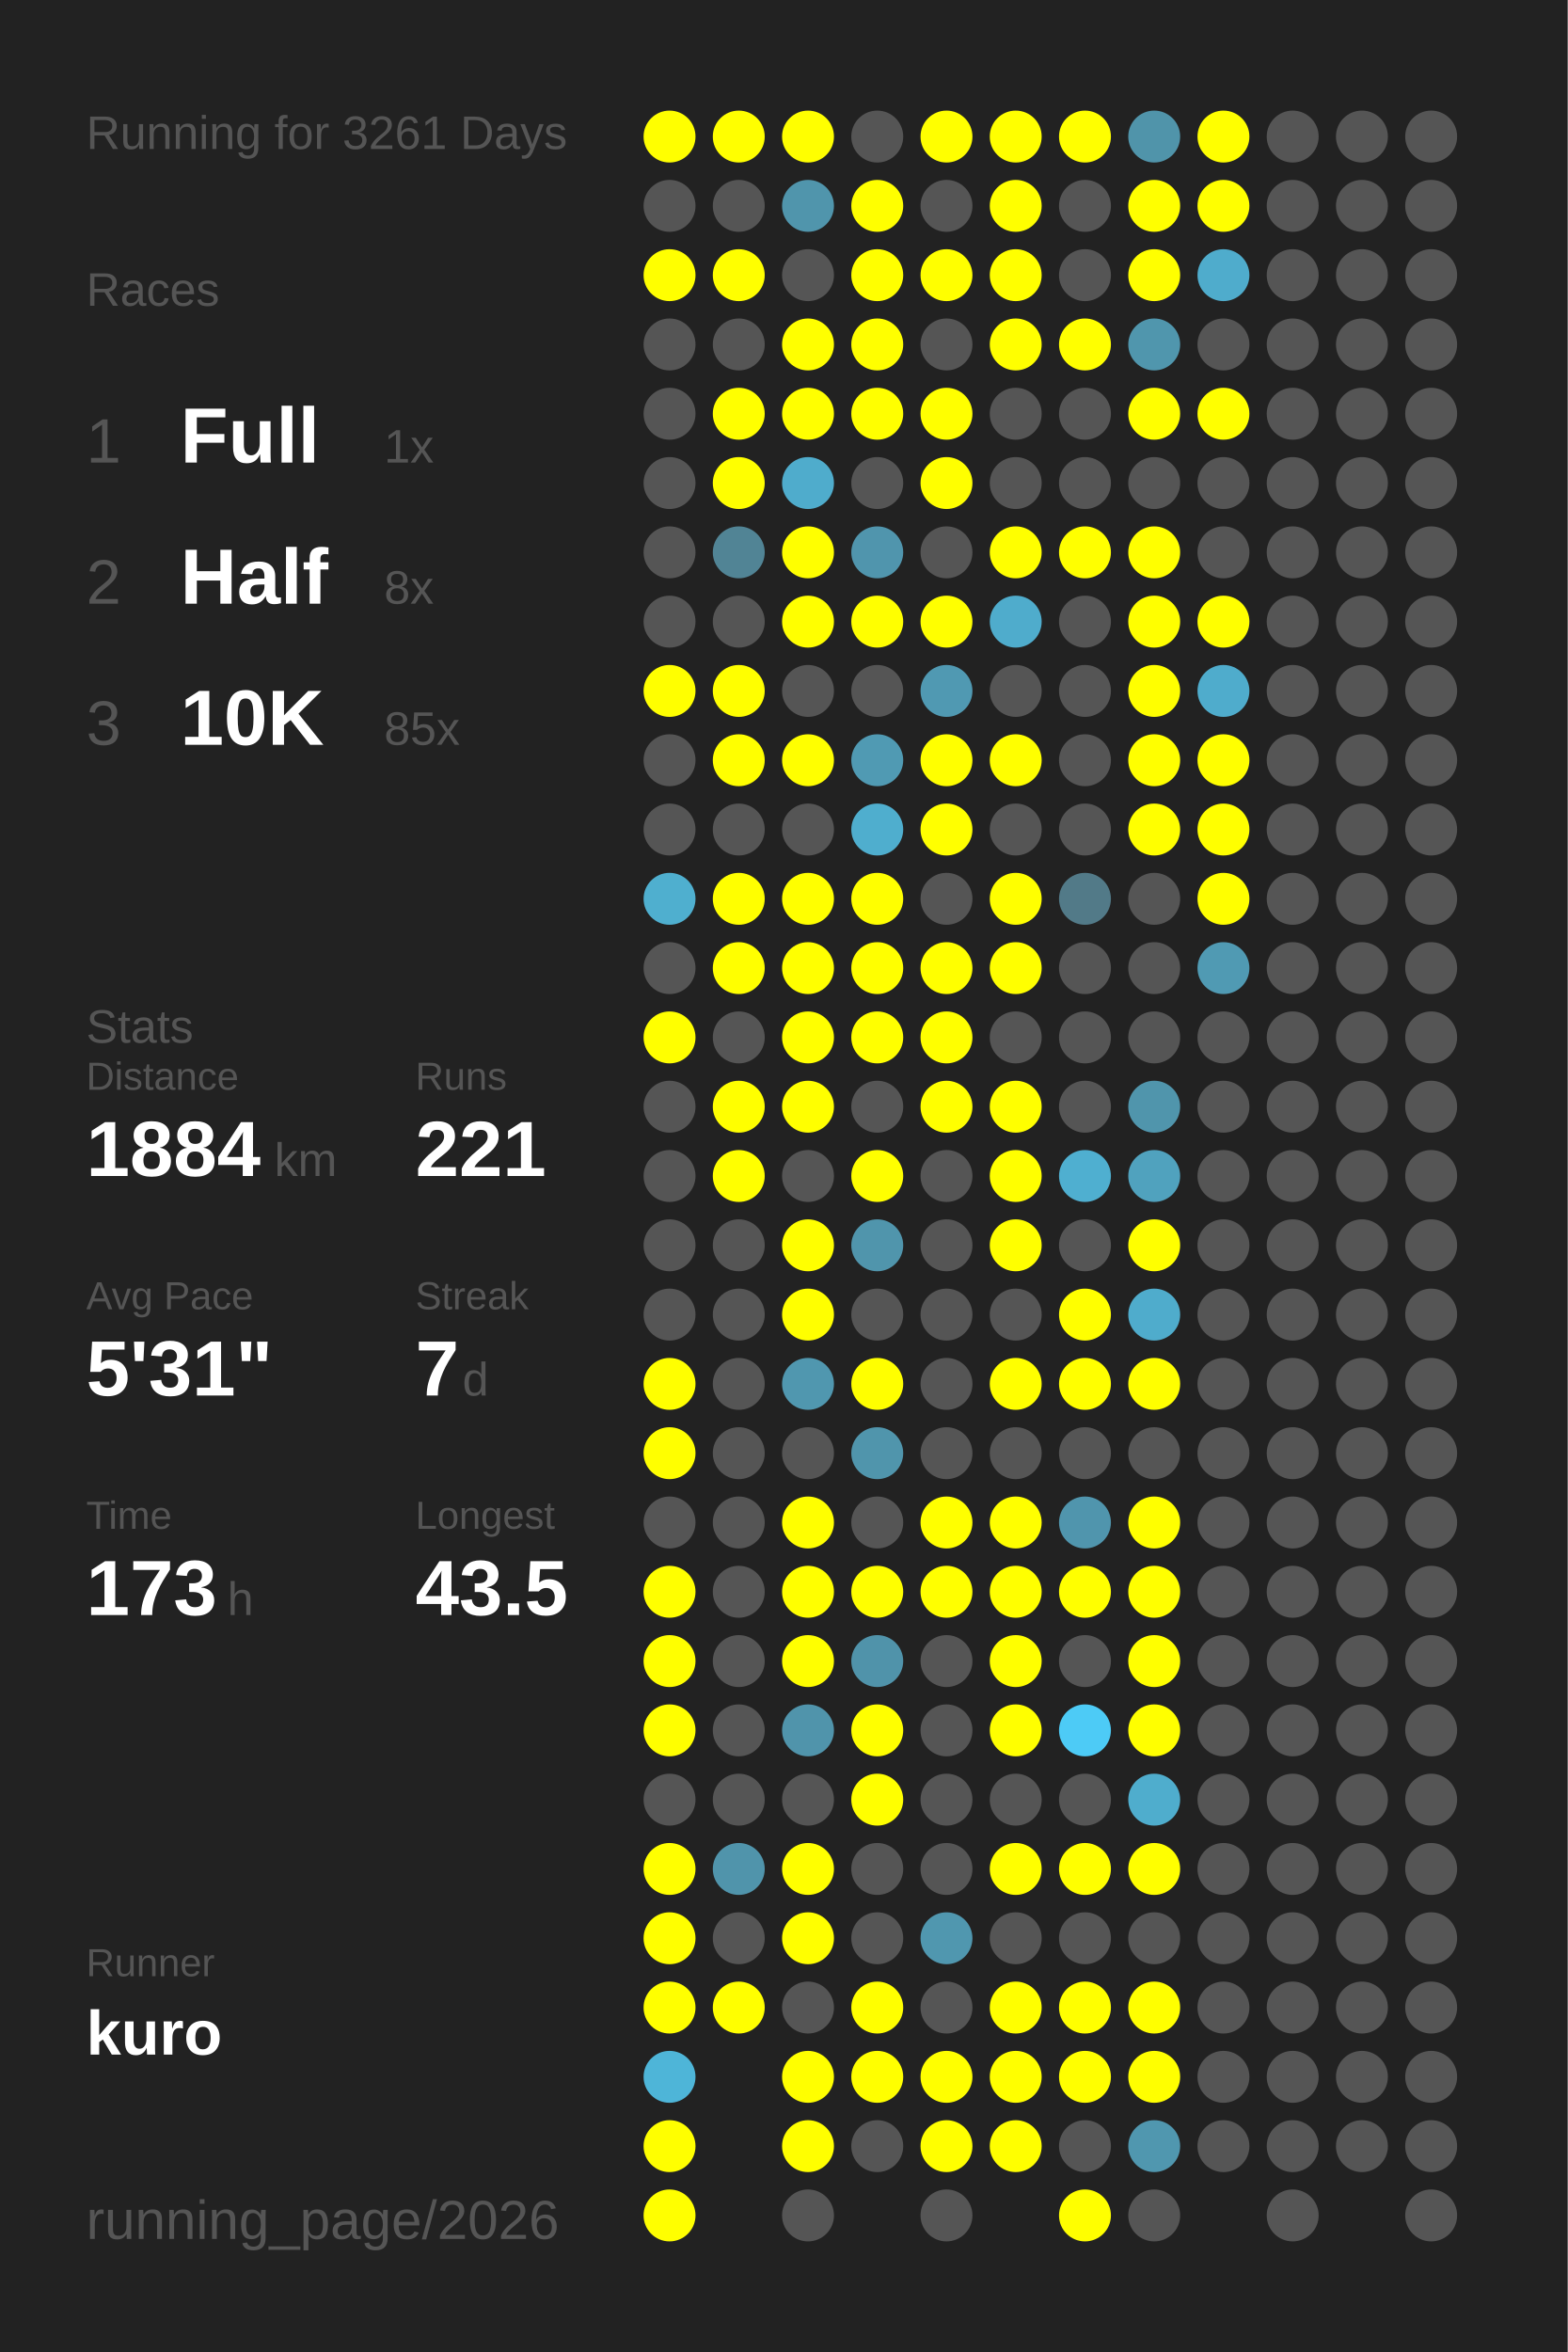
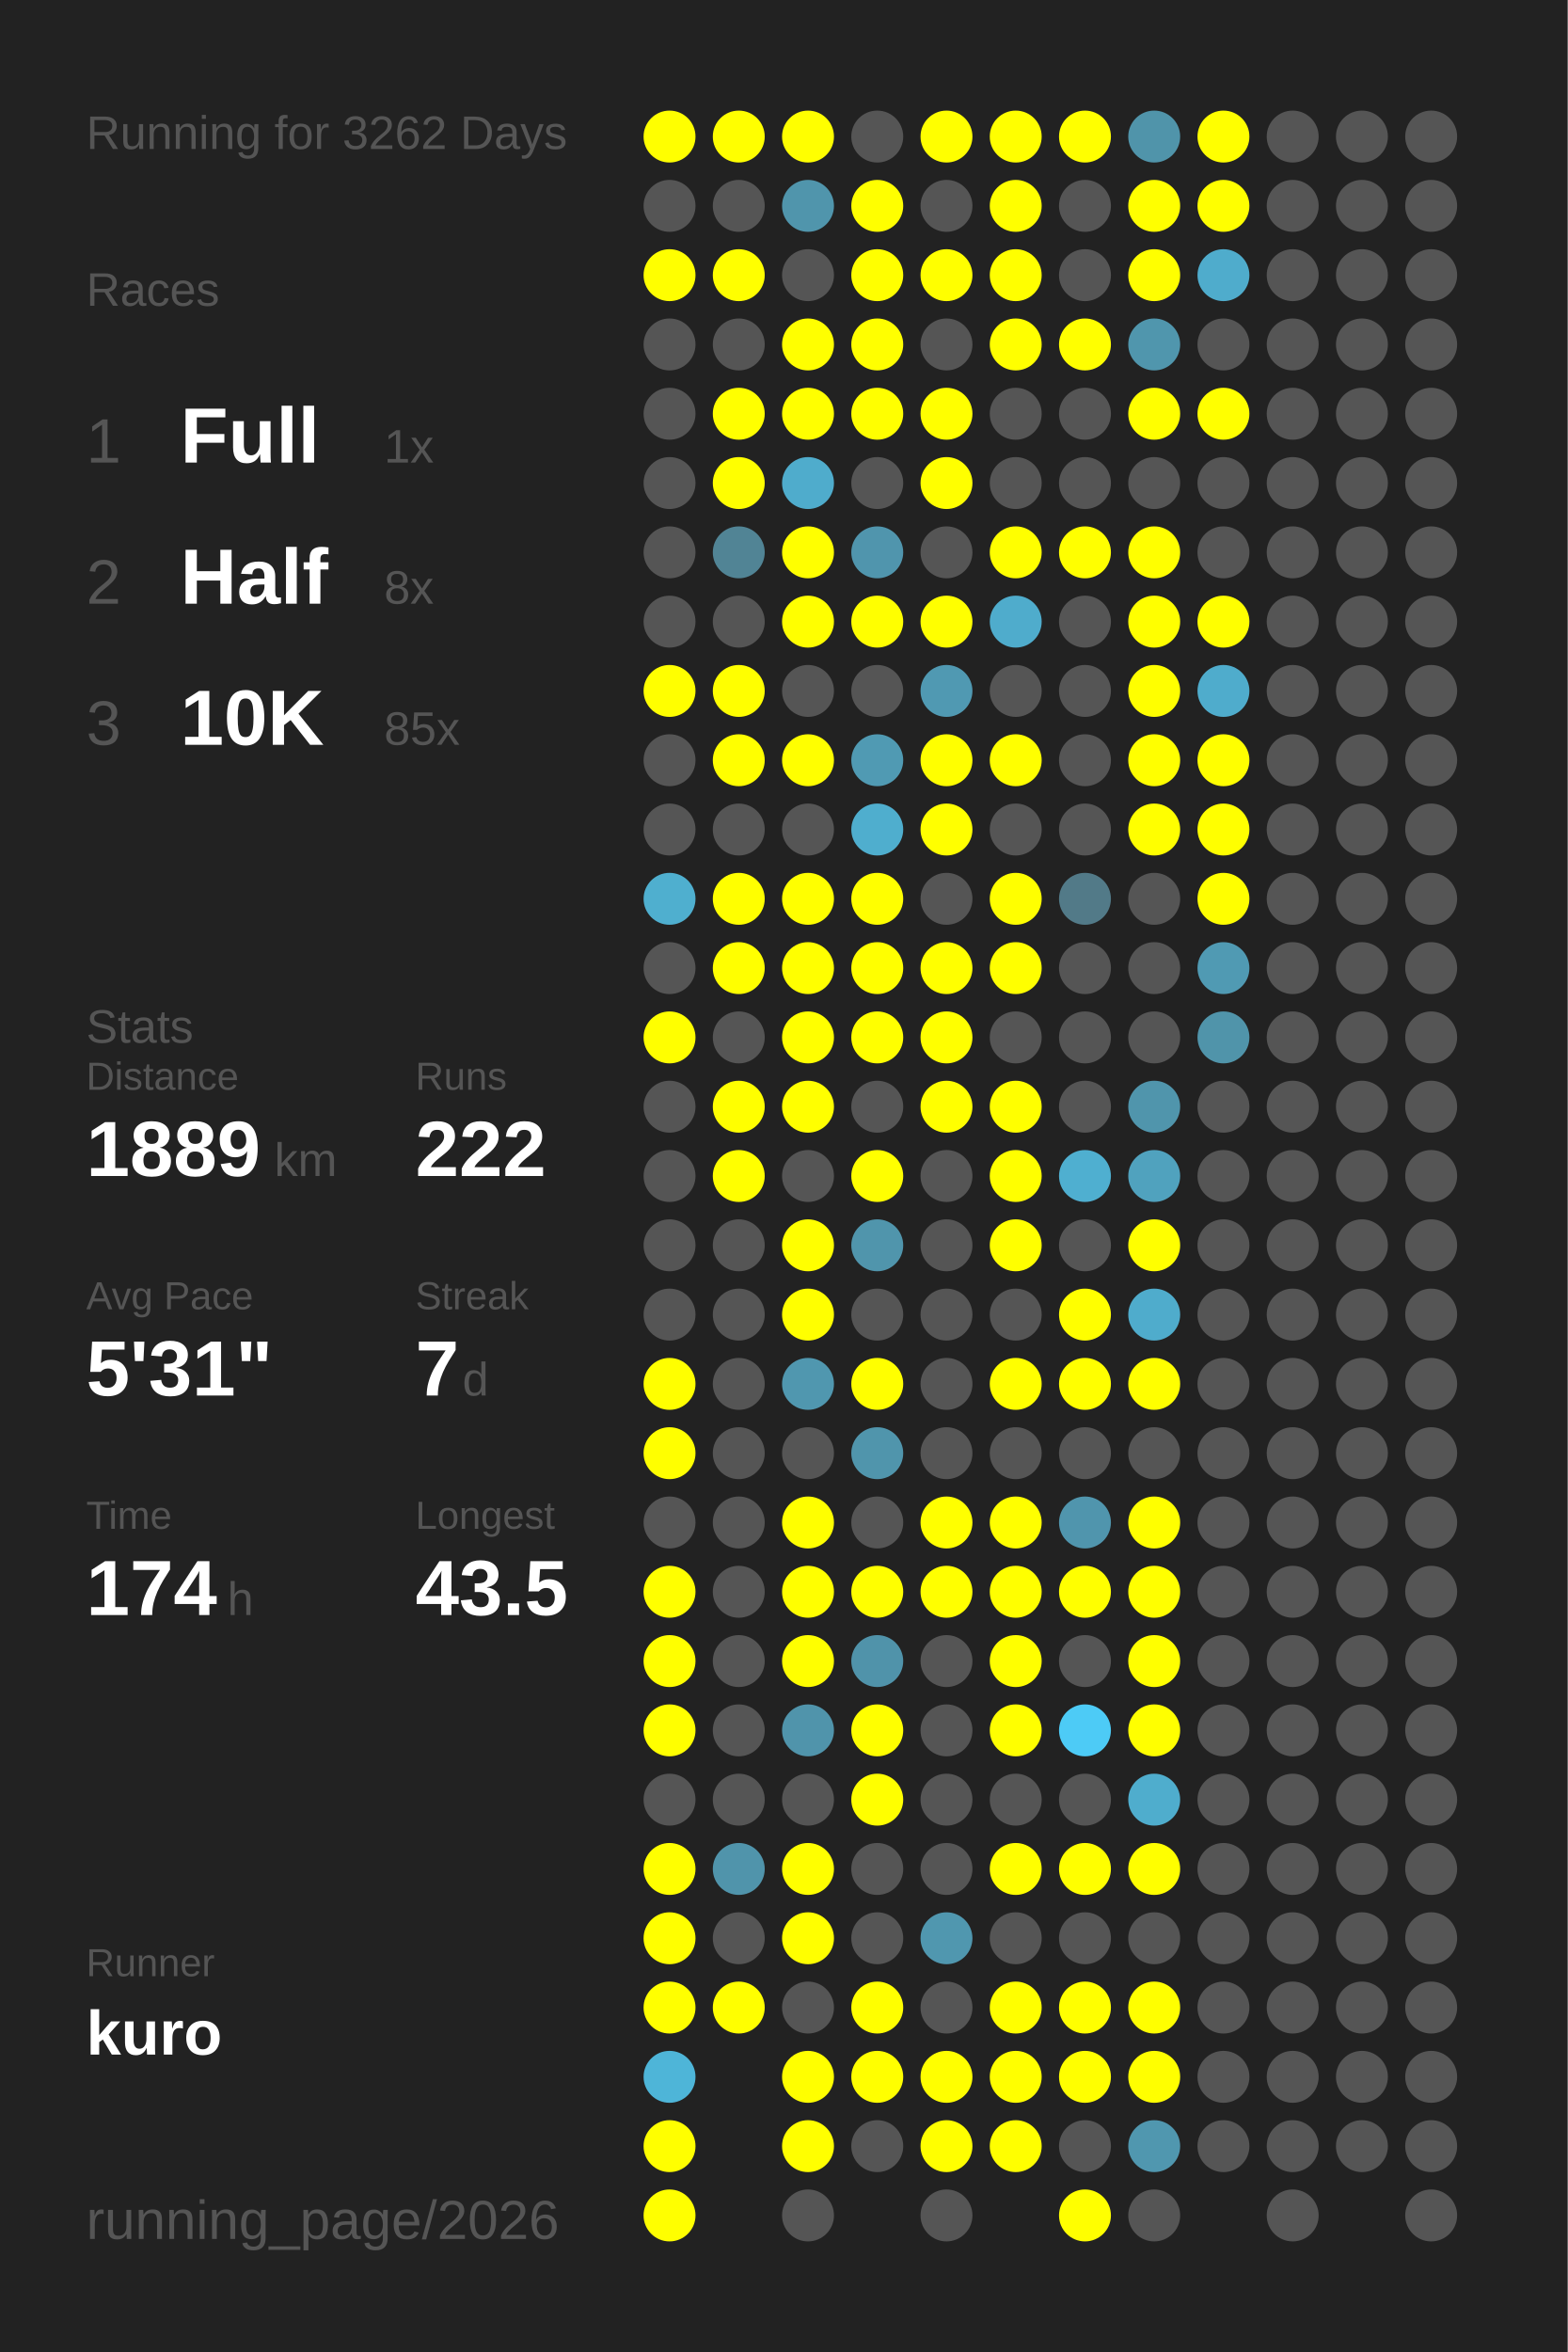
<svg xmlns="http://www.w3.org/2000/svg" baseProfile="full" height="300mm" version="1.1" viewBox="0,0,200,300" width="200mm">
  <defs />
  <rect fill="#222222" height="300" width="200" x="0" y="0" />
-   <text fill="#555555" style="font-size:6px; font-family:Arial;" x="11" y="19">Running for 3261 Days</text>
+   <text fill="#555555" style="font-size:6px; font-family:Arial;" x="11" y="19">Running for 3262 Days</text>
  <text fill="#555555" style="font-size:6px; font-family:Arial;" x="11" y="39">Races</text>
  <text fill="#555555" style="font-size:8px; font-family:Arial;" x="11" y="59">1</text>
  <text fill="#FFFFFF" style="font-size:10px; font-family:Arial; font-weight:bold;" x="23" y="59">Full</text>
  <text fill="#555555" style="font-size:6px; font-family:Arial;" x="49" y="59">1x</text>
  <text fill="#555555" style="font-size:8px; font-family:Arial;" x="11" y="77">2</text>
  <text fill="#FFFFFF" style="font-size:10px; font-family:Arial; font-weight:bold;" x="23" y="77">Half</text>
  <text fill="#555555" style="font-size:6px; font-family:Arial;" x="49" y="77">8x</text>
  <text fill="#555555" style="font-size:8px; font-family:Arial;" x="11" y="95">3</text>
  <text fill="#FFFFFF" style="font-size:10px; font-family:Arial; font-weight:bold;" x="23" y="95">10K</text>
  <text fill="#555555" style="font-size:6px; font-family:Arial;" x="49" y="95">85x</text>
  <text fill="#555555" style="font-size:6px; font-family:Arial;" x="11" y="133">Stats</text>
  <text fill="#555555" style="font-size:5px; font-family:Arial;" x="11" y="139">Distance</text>
-   <text fill="#FFFFFF" style="font-size:10px; font-family:Arial; font-weight:bold;" x="11" y="150">1884</text>
+   <text fill="#FFFFFF" style="font-size:10px; font-family:Arial; font-weight:bold;" x="11" y="150">1889</text>
  <text fill="#555555" style="font-size:6px; font-family:Arial;" x="35" y="150">km</text>
  <text fill="#555555" style="font-size:5px; font-family:Arial;" x="53" y="139">Runs</text>
-   <text fill="#FFFFFF" style="font-size:10px; font-family:Arial; font-weight:bold;" x="53" y="150">221</text>
+   <text fill="#FFFFFF" style="font-size:10px; font-family:Arial; font-weight:bold;" x="53" y="150">222</text>
  <text fill="#555555" style="font-size:5px; font-family:Arial;" x="11" y="167">Avg Pace</text>
  <text fill="#FFFFFF" style="font-size:10px; font-family:Arial; font-weight:bold;" x="11" y="178">5'31"</text>
  <text fill="#555555" style="font-size:5px; font-family:Arial;" x="53" y="167">Streak</text>
  <text fill="#FFFFFF" style="font-size:10px; font-family:Arial; font-weight:bold;" x="53" y="178">7</text>
  <text fill="#555555" style="font-size:6px; font-family:Arial;" x="59" y="178">d</text>
  <text fill="#555555" style="font-size:5px; font-family:Arial;" x="11" y="195">Time</text>
-   <text fill="#FFFFFF" style="font-size:10px; font-family:Arial; font-weight:bold;" x="11" y="206">173</text>
+   <text fill="#FFFFFF" style="font-size:10px; font-family:Arial; font-weight:bold;" x="11" y="206">174</text>
  <text fill="#555555" style="font-size:6px; font-family:Arial;" x="29" y="206">h</text>
  <text fill="#555555" style="font-size:5px; font-family:Arial;" x="53" y="195">Longest</text>
  <text fill="#FFFFFF" style="font-size:10px; font-family:Arial; font-weight:bold;" x="53" y="206">43.5</text>
  <text fill="#555555" style="font-size:5px; font-family:Arial;" x="11" y="252.065">Runner</text>
  <text fill="#FFFFFF" style="font-size:8px; font-family:Arial; font-weight:bold;" x="11" y="262.065">kuro</text>
  <text fill="#555555" style="font-size:7px; font-family:Arial;" x="11" y="285.581">running_page/2026</text>
  <circle cx="85.417" cy="17.419" fill="#FFFF00" r="3.312" />
  <circle cx="85.417" cy="26.258" fill="#555555" r="3.312" />
  <circle cx="85.417" cy="35.097" fill="#FFFF00" r="3.312" />
  <circle cx="85.417" cy="43.935" fill="#555555" r="3.312" />
  <circle cx="85.417" cy="52.774" fill="#555555" r="3.312" />
  <circle cx="85.417" cy="61.613" fill="#555555" r="3.312" />
  <circle cx="85.417" cy="70.452" fill="#555555" r="3.312" />
  <circle cx="85.417" cy="79.29" fill="#555555" r="3.312" />
  <circle cx="85.417" cy="88.129" fill="#FFFF00" r="3.312" />
  <circle cx="85.417" cy="96.968" fill="#555555" r="3.312" />
  <circle cx="85.417" cy="105.806" fill="#555555" r="3.312" />
  <circle cx="85.417" cy="114.645" fill="#4fafcf" r="3.312" />
  <circle cx="85.417" cy="123.484" fill="#555555" r="3.312" />
  <circle cx="85.417" cy="132.323" fill="#FFFF00" r="3.312" />
  <circle cx="85.417" cy="141.161" fill="#555555" r="3.312" />
  <circle cx="85.417" cy="150" fill="#555555" r="3.312" />
  <circle cx="85.417" cy="158.839" fill="#555555" r="3.312" />
  <circle cx="85.417" cy="167.677" fill="#555555" r="3.312" />
  <circle cx="85.417" cy="176.516" fill="#FFFF00" r="3.312" />
  <circle cx="85.417" cy="185.355" fill="#FFFF00" r="3.312" />
  <circle cx="85.417" cy="194.194" fill="#555555" r="3.312" />
  <circle cx="85.417" cy="203.032" fill="#FFFF00" r="3.312" />
  <circle cx="85.417" cy="211.871" fill="#FFFF00" r="3.312" />
  <circle cx="85.417" cy="220.71" fill="#FFFF00" r="3.312" />
  <circle cx="85.417" cy="229.548" fill="#555555" r="3.312" />
  <circle cx="85.417" cy="238.387" fill="#FFFF00" r="3.312" />
  <circle cx="85.417" cy="247.226" fill="#FFFF00" r="3.312" />
  <circle cx="85.417" cy="256.065" fill="#FFFF00" r="3.312" />
  <circle cx="85.417" cy="264.903" fill="#4eb5d8" r="3.312" />
  <circle cx="85.417" cy="273.742" fill="#FFFF00" r="3.312" />
  <circle cx="85.417" cy="282.581" fill="#FFFF00" r="3.312" />
  <circle cx="94.25" cy="17.419" fill="#FFFF00" r="3.312" />
  <circle cx="94.25" cy="26.258" fill="#555555" r="3.312" />
  <circle cx="94.25" cy="35.097" fill="#FFFF00" r="3.312" />
  <circle cx="94.25" cy="43.935" fill="#555555" r="3.312" />
  <circle cx="94.25" cy="52.774" fill="#FFFF00" r="3.312" />
  <circle cx="94.25" cy="61.613" fill="#FFFF00" r="3.312" />
  <circle cx="94.25" cy="70.452" fill="#518495" r="3.312" />
  <circle cx="94.25" cy="79.29" fill="#555555" r="3.312" />
  <circle cx="94.25" cy="88.129" fill="#FFFF00" r="3.312" />
  <circle cx="94.25" cy="96.968" fill="#FFFF00" r="3.312" />
  <circle cx="94.25" cy="105.806" fill="#555555" r="3.312" />
  <circle cx="94.25" cy="114.645" fill="#FFFF00" r="3.312" />
  <circle cx="94.25" cy="123.484" fill="#FFFF00" r="3.312" />
  <circle cx="94.25" cy="132.323" fill="#555555" r="3.312" />
  <circle cx="94.25" cy="141.161" fill="#FFFF00" r="3.312" />
  <circle cx="94.25" cy="150" fill="#FFFF00" r="3.312" />
  <circle cx="94.25" cy="158.839" fill="#555555" r="3.312" />
  <circle cx="94.25" cy="167.677" fill="#555555" r="3.312" />
  <circle cx="94.25" cy="176.516" fill="#555555" r="3.312" />
  <circle cx="94.25" cy="185.355" fill="#555555" r="3.312" />
  <circle cx="94.25" cy="194.194" fill="#555555" r="3.312" />
  <circle cx="94.25" cy="203.032" fill="#555555" r="3.312" />
  <circle cx="94.25" cy="211.871" fill="#555555" r="3.312" />
  <circle cx="94.25" cy="220.71" fill="#555555" r="3.312" />
  <circle cx="94.25" cy="229.548" fill="#555555" r="3.312" />
  <circle cx="94.25" cy="238.387" fill="#5094ab" r="3.312" />
  <circle cx="94.25" cy="247.226" fill="#555555" r="3.312" />
  <circle cx="94.25" cy="256.065" fill="#FFFF00" r="3.312" />
  <circle cx="103.083" cy="17.419" fill="#FFFF00" r="3.312" />
  <circle cx="103.083" cy="26.258" fill="#5095ac" r="3.312" />
  <circle cx="103.083" cy="35.097" fill="#555555" r="3.312" />
  <circle cx="103.083" cy="43.935" fill="#FFFF00" r="3.312" />
  <circle cx="103.083" cy="52.774" fill="#FFFF00" r="3.312" />
  <circle cx="103.083" cy="61.613" fill="#4faccc" r="3.312" />
  <circle cx="103.083" cy="70.452" fill="#FFFF00" r="3.312" />
  <circle cx="103.083" cy="79.29" fill="#FFFF00" r="3.312" />
  <circle cx="103.083" cy="88.129" fill="#555555" r="3.312" />
  <circle cx="103.083" cy="96.968" fill="#FFFF00" r="3.312" />
  <circle cx="103.083" cy="105.806" fill="#555555" r="3.312" />
  <circle cx="103.083" cy="114.645" fill="#FFFF00" r="3.312" />
  <circle cx="103.083" cy="123.484" fill="#FFFF00" r="3.312" />
  <circle cx="103.083" cy="132.323" fill="#FFFF00" r="3.312" />
  <circle cx="103.083" cy="141.161" fill="#FFFF00" r="3.312" />
  <circle cx="103.083" cy="150" fill="#555555" r="3.312" />
  <circle cx="103.083" cy="158.839" fill="#FFFF00" r="3.312" />
  <circle cx="103.083" cy="167.677" fill="#FFFF00" r="3.312" />
  <circle cx="103.083" cy="176.516" fill="#5097af" r="3.312" />
  <circle cx="103.083" cy="185.355" fill="#555555" r="3.312" />
  <circle cx="103.083" cy="194.194" fill="#FFFF00" r="3.312" />
  <circle cx="103.083" cy="203.032" fill="#FFFF00" r="3.312" />
  <circle cx="103.083" cy="211.871" fill="#FFFF00" r="3.312" />
  <circle cx="103.083" cy="220.71" fill="#5094ab" r="3.312" />
  <circle cx="103.083" cy="229.548" fill="#555555" r="3.312" />
  <circle cx="103.083" cy="238.387" fill="#FFFF00" r="3.312" />
  <circle cx="103.083" cy="247.226" fill="#FFFF00" r="3.312" />
  <circle cx="103.083" cy="256.065" fill="#555555" r="3.312" />
  <circle cx="103.083" cy="264.903" fill="#FFFF00" r="3.312" />
  <circle cx="103.083" cy="273.742" fill="#FFFF00" r="3.312" />
  <circle cx="103.083" cy="282.581" fill="#555555" r="3.312" />
  <circle cx="111.917" cy="17.419" fill="#555555" r="3.312" />
  <circle cx="111.917" cy="26.258" fill="#FFFF00" r="3.312" />
  <circle cx="111.917" cy="35.097" fill="#FFFF00" r="3.312" />
  <circle cx="111.917" cy="43.935" fill="#FFFF00" r="3.312" />
  <circle cx="111.917" cy="52.774" fill="#FFFF00" r="3.312" />
  <circle cx="111.917" cy="61.613" fill="#555555" r="3.312" />
  <circle cx="111.917" cy="70.452" fill="#5095ad" r="3.312" />
  <circle cx="111.917" cy="79.29" fill="#FFFF00" r="3.312" />
  <circle cx="111.917" cy="88.129" fill="#555555" r="3.312" />
  <circle cx="111.917" cy="96.968" fill="#509ab3" r="3.312" />
  <circle cx="111.917" cy="105.806" fill="#4faece" r="3.312" />
  <circle cx="111.917" cy="114.645" fill="#FFFF00" r="3.312" />
  <circle cx="111.917" cy="123.484" fill="#FFFF00" r="3.312" />
  <circle cx="111.917" cy="132.323" fill="#FFFF00" r="3.312" />
  <circle cx="111.917" cy="141.161" fill="#555555" r="3.312" />
  <circle cx="111.917" cy="150" fill="#FFFF00" r="3.312" />
  <circle cx="111.917" cy="158.839" fill="#5095ac" r="3.312" />
  <circle cx="111.917" cy="167.677" fill="#555555" r="3.312" />
  <circle cx="111.917" cy="176.516" fill="#FFFF00" r="3.312" />
  <circle cx="111.917" cy="185.355" fill="#5095ac" r="3.312" />
  <circle cx="111.917" cy="194.194" fill="#555555" r="3.312" />
  <circle cx="111.917" cy="203.032" fill="#FFFF00" r="3.312" />
  <circle cx="111.917" cy="211.871" fill="#5093aa" r="3.312" />
  <circle cx="111.917" cy="220.71" fill="#FFFF00" r="3.312" />
  <circle cx="111.917" cy="229.548" fill="#FFFF00" r="3.312" />
  <circle cx="111.917" cy="238.387" fill="#555555" r="3.312" />
  <circle cx="111.917" cy="247.226" fill="#555555" r="3.312" />
  <circle cx="111.917" cy="256.065" fill="#FFFF00" r="3.312" />
  <circle cx="111.917" cy="264.903" fill="#FFFF00" r="3.312" />
  <circle cx="111.917" cy="273.742" fill="#555555" r="3.312" />
  <circle cx="120.75" cy="17.419" fill="#FFFF00" r="3.312" />
  <circle cx="120.75" cy="26.258" fill="#555555" r="3.312" />
  <circle cx="120.75" cy="35.097" fill="#FFFF00" r="3.312" />
  <circle cx="120.75" cy="43.935" fill="#555555" r="3.312" />
  <circle cx="120.75" cy="52.774" fill="#FFFF00" r="3.312" />
  <circle cx="120.75" cy="61.613" fill="#FFFF00" r="3.312" />
  <circle cx="120.75" cy="70.452" fill="#555555" r="3.312" />
  <circle cx="120.75" cy="79.29" fill="#FFFF00" r="3.312" />
  <circle cx="120.75" cy="88.129" fill="#5099b2" r="3.312" />
  <circle cx="120.75" cy="96.968" fill="#FFFF00" r="3.312" />
  <circle cx="120.75" cy="105.806" fill="#FFFF00" r="3.312" />
  <circle cx="120.75" cy="114.645" fill="#555555" r="3.312" />
  <circle cx="120.75" cy="123.484" fill="#FFFF00" r="3.312" />
  <circle cx="120.75" cy="132.323" fill="#FFFF00" r="3.312" />
  <circle cx="120.75" cy="141.161" fill="#FFFF00" r="3.312" />
  <circle cx="120.75" cy="150" fill="#555555" r="3.312" />
  <circle cx="120.75" cy="158.839" fill="#555555" r="3.312" />
  <circle cx="120.75" cy="167.677" fill="#555555" r="3.312" />
  <circle cx="120.75" cy="176.516" fill="#555555" r="3.312" />
  <circle cx="120.75" cy="185.355" fill="#555555" r="3.312" />
  <circle cx="120.75" cy="194.194" fill="#FFFF00" r="3.312" />
  <circle cx="120.75" cy="203.032" fill="#FFFF00" r="3.312" />
  <circle cx="120.75" cy="211.871" fill="#555555" r="3.312" />
  <circle cx="120.75" cy="220.71" fill="#555555" r="3.312" />
  <circle cx="120.75" cy="229.548" fill="#555555" r="3.312" />
  <circle cx="120.75" cy="238.387" fill="#555555" r="3.312" />
  <circle cx="120.75" cy="247.226" fill="#5097af" r="3.312" />
  <circle cx="120.75" cy="256.065" fill="#555555" r="3.312" />
  <circle cx="120.75" cy="264.903" fill="#FFFF00" r="3.312" />
  <circle cx="120.75" cy="273.742" fill="#FFFF00" r="3.312" />
  <circle cx="120.75" cy="282.581" fill="#555555" r="3.312" />
  <circle cx="129.583" cy="17.419" fill="#FFFF00" r="3.312" />
  <circle cx="129.583" cy="26.258" fill="#FFFF00" r="3.312" />
  <circle cx="129.583" cy="35.097" fill="#FFFF00" r="3.312" />
  <circle cx="129.583" cy="43.935" fill="#FFFF00" r="3.312" />
  <circle cx="129.583" cy="52.774" fill="#555555" r="3.312" />
  <circle cx="129.583" cy="61.613" fill="#555555" r="3.312" />
  <circle cx="129.583" cy="70.452" fill="#FFFF00" r="3.312" />
  <circle cx="129.583" cy="79.29" fill="#4faccc" r="3.312" />
  <circle cx="129.583" cy="88.129" fill="#555555" r="3.312" />
  <circle cx="129.583" cy="96.968" fill="#FFFF00" r="3.312" />
  <circle cx="129.583" cy="105.806" fill="#555555" r="3.312" />
  <circle cx="129.583" cy="114.645" fill="#FFFF00" r="3.312" />
  <circle cx="129.583" cy="123.484" fill="#FFFF00" r="3.312" />
  <circle cx="129.583" cy="132.323" fill="#555555" r="3.312" />
  <circle cx="129.583" cy="141.161" fill="#FFFF00" r="3.312" />
  <circle cx="129.583" cy="150" fill="#FFFF00" r="3.312" />
  <circle cx="129.583" cy="158.839" fill="#FFFF00" r="3.312" />
  <circle cx="129.583" cy="167.677" fill="#555555" r="3.312" />
  <circle cx="129.583" cy="176.516" fill="#FFFF00" r="3.312" />
  <circle cx="129.583" cy="185.355" fill="#555555" r="3.312" />
  <circle cx="129.583" cy="194.194" fill="#FFFF00" r="3.312" />
  <circle cx="129.583" cy="203.032" fill="#FFFF00" r="3.312" />
  <circle cx="129.583" cy="211.871" fill="#FFFF00" r="3.312" />
  <circle cx="129.583" cy="220.71" fill="#FFFF00" r="3.312" />
  <circle cx="129.583" cy="229.548" fill="#555555" r="3.312" />
  <circle cx="129.583" cy="238.387" fill="#FFFF00" r="3.312" />
  <circle cx="129.583" cy="247.226" fill="#555555" r="3.312" />
  <circle cx="129.583" cy="256.065" fill="#FFFF00" r="3.312" />
  <circle cx="129.583" cy="264.903" fill="#FFFF00" r="3.312" />
  <circle cx="129.583" cy="273.742" fill="#FFFF00" r="3.312" />
  <circle cx="138.417" cy="17.419" fill="#FFFF00" r="3.312" />
  <circle cx="138.417" cy="26.258" fill="#555555" r="3.312" />
  <circle cx="138.417" cy="35.097" fill="#555555" r="3.312" />
  <circle cx="138.417" cy="43.935" fill="#FFFF00" r="3.312" />
  <circle cx="138.417" cy="52.774" fill="#555555" r="3.312" />
  <circle cx="138.417" cy="61.613" fill="#555555" r="3.312" />
  <circle cx="138.417" cy="70.452" fill="#FFFF00" r="3.312" />
  <circle cx="138.417" cy="79.29" fill="#555555" r="3.312" />
  <circle cx="138.417" cy="88.129" fill="#555555" r="3.312" />
  <circle cx="138.417" cy="96.968" fill="#555555" r="3.312" />
  <circle cx="138.417" cy="105.806" fill="#555555" r="3.312" />
  <circle cx="138.417" cy="114.645" fill="#527a88" r="3.312" />
  <circle cx="138.417" cy="123.484" fill="#555555" r="3.312" />
  <circle cx="138.417" cy="132.323" fill="#555555" r="3.312" />
  <circle cx="138.417" cy="141.161" fill="#555555" r="3.312" />
  <circle cx="138.417" cy="150" fill="#4fafd0" r="3.312" />
  <circle cx="138.417" cy="158.839" fill="#555555" r="3.312" />
  <circle cx="138.417" cy="167.677" fill="#FFFF00" r="3.312" />
  <circle cx="138.417" cy="176.516" fill="#FFFF00" r="3.312" />
  <circle cx="138.417" cy="185.355" fill="#555555" r="3.312" />
  <circle cx="138.417" cy="194.194" fill="#5095ad" r="3.312" />
  <circle cx="138.417" cy="203.032" fill="#FFFF00" r="3.312" />
  <circle cx="138.417" cy="211.871" fill="#555555" r="3.312" />
  <circle cx="138.417" cy="220.71" fill="#4dcbf6" r="3.312" />
  <circle cx="138.417" cy="229.548" fill="#555555" r="3.312" />
  <circle cx="138.417" cy="238.387" fill="#FFFF00" r="3.312" />
  <circle cx="138.417" cy="247.226" fill="#555555" r="3.312" />
  <circle cx="138.417" cy="256.065" fill="#FFFF00" r="3.312" />
  <circle cx="138.417" cy="264.903" fill="#FFFF00" r="3.312" />
  <circle cx="138.417" cy="273.742" fill="#555555" r="3.312" />
  <circle cx="138.417" cy="282.581" fill="#FFFF00" r="3.312" />
  <circle cx="147.25" cy="17.419" fill="#5094aa" r="3.312" />
  <circle cx="147.25" cy="26.258" fill="#FFFF00" r="3.312" />
  <circle cx="147.25" cy="35.097" fill="#FFFF00" r="3.312" />
  <circle cx="147.25" cy="43.935" fill="#5096ad" r="3.312" />
  <circle cx="147.25" cy="52.774" fill="#FFFF00" r="3.312" />
  <circle cx="147.25" cy="61.613" fill="#555555" r="3.312" />
  <circle cx="147.25" cy="70.452" fill="#FFFF00" r="3.312" />
  <circle cx="147.25" cy="79.29" fill="#FFFF00" r="3.312" />
  <circle cx="147.25" cy="88.129" fill="#FFFF00" r="3.312" />
  <circle cx="147.25" cy="96.968" fill="#FFFF00" r="3.312" />
  <circle cx="147.25" cy="105.806" fill="#FFFF00" r="3.312" />
  <circle cx="147.25" cy="114.645" fill="#555555" r="3.312" />
  <circle cx="147.25" cy="123.484" fill="#555555" r="3.312" />
  <circle cx="147.25" cy="132.323" fill="#555555" r="3.312" />
  <circle cx="147.25" cy="141.161" fill="#5095ac" r="3.312" />
  <circle cx="147.25" cy="150" fill="#50a2be" r="3.312" />
  <circle cx="147.25" cy="158.839" fill="#FFFF00" r="3.312" />
  <circle cx="147.25" cy="167.677" fill="#4faccc" r="3.312" />
  <circle cx="147.25" cy="176.516" fill="#FFFF00" r="3.312" />
  <circle cx="147.25" cy="185.355" fill="#555555" r="3.312" />
  <circle cx="147.25" cy="194.194" fill="#FFFF00" r="3.312" />
  <circle cx="147.25" cy="203.032" fill="#FFFF00" r="3.312" />
  <circle cx="147.25" cy="211.871" fill="#FFFF00" r="3.312" />
  <circle cx="147.25" cy="220.71" fill="#FFFF00" r="3.312" />
  <circle cx="147.25" cy="229.548" fill="#4fadcd" r="3.312" />
  <circle cx="147.25" cy="238.387" fill="#FFFF00" r="3.312" />
  <circle cx="147.25" cy="247.226" fill="#555555" r="3.312" />
  <circle cx="147.25" cy="256.065" fill="#FFFF00" r="3.312" />
  <circle cx="147.25" cy="264.903" fill="#FFFF00" r="3.312" />
  <circle cx="147.25" cy="273.742" fill="#5097af" r="3.312" />
  <circle cx="147.25" cy="282.581" fill="#555555" r="3.312" />
  <circle cx="156.083" cy="17.419" fill="#FFFF00" r="3.312" />
  <circle cx="156.083" cy="26.258" fill="#FFFF00" r="3.312" />
  <circle cx="156.083" cy="35.097" fill="#4faccc" r="3.312" />
  <circle cx="156.083" cy="43.935" fill="#555555" r="3.312" />
  <circle cx="156.083" cy="52.774" fill="#FFFF00" r="3.312" />
  <circle cx="156.083" cy="61.613" fill="#555555" r="3.312" />
  <circle cx="156.083" cy="70.452" fill="#555555" r="3.312" />
  <circle cx="156.083" cy="79.29" fill="#FFFF00" r="3.312" />
  <circle cx="156.083" cy="88.129" fill="#4faccc" r="3.312" />
  <circle cx="156.083" cy="96.968" fill="#FFFF00" r="3.312" />
  <circle cx="156.083" cy="105.806" fill="#FFFF00" r="3.312" />
  <circle cx="156.083" cy="114.645" fill="#FFFF00" r="3.312" />
  <circle cx="156.083" cy="123.484" fill="#509ab3" r="3.312" />
-   <circle cx="156.083" cy="132.323" fill="#555555" r="3.312" />
+   <circle cx="156.083" cy="132.323" fill="#5094aa" r="3.312" />
  <circle cx="156.083" cy="141.161" fill="#555555" r="3.312" />
  <circle cx="156.083" cy="150" fill="#555555" r="3.312" />
  <circle cx="156.083" cy="158.839" fill="#555555" r="3.312" />
  <circle cx="156.083" cy="167.677" fill="#555555" r="3.312" />
  <circle cx="156.083" cy="176.516" fill="#555555" r="3.312" />
  <circle cx="156.083" cy="185.355" fill="#555555" r="3.312" />
  <circle cx="156.083" cy="194.194" fill="#555555" r="3.312" />
  <circle cx="156.083" cy="203.032" fill="#555555" r="3.312" />
  <circle cx="156.083" cy="211.871" fill="#555555" r="3.312" />
  <circle cx="156.083" cy="220.71" fill="#555555" r="3.312" />
  <circle cx="156.083" cy="229.548" fill="#555555" r="3.312" />
  <circle cx="156.083" cy="238.387" fill="#555555" r="3.312" />
  <circle cx="156.083" cy="247.226" fill="#555555" r="3.312" />
  <circle cx="156.083" cy="256.065" fill="#555555" r="3.312" />
  <circle cx="156.083" cy="264.903" fill="#555555" r="3.312" />
  <circle cx="156.083" cy="273.742" fill="#555555" r="3.312" />
  <circle cx="164.917" cy="17.419" fill="#555555" r="3.312" />
  <circle cx="164.917" cy="26.258" fill="#555555" r="3.312" />
  <circle cx="164.917" cy="35.097" fill="#555555" r="3.312" />
  <circle cx="164.917" cy="43.935" fill="#555555" r="3.312" />
  <circle cx="164.917" cy="52.774" fill="#555555" r="3.312" />
  <circle cx="164.917" cy="61.613" fill="#555555" r="3.312" />
  <circle cx="164.917" cy="70.452" fill="#555555" r="3.312" />
  <circle cx="164.917" cy="79.29" fill="#555555" r="3.312" />
  <circle cx="164.917" cy="88.129" fill="#555555" r="3.312" />
  <circle cx="164.917" cy="96.968" fill="#555555" r="3.312" />
  <circle cx="164.917" cy="105.806" fill="#555555" r="3.312" />
  <circle cx="164.917" cy="114.645" fill="#555555" r="3.312" />
  <circle cx="164.917" cy="123.484" fill="#555555" r="3.312" />
  <circle cx="164.917" cy="132.323" fill="#555555" r="3.312" />
  <circle cx="164.917" cy="141.161" fill="#555555" r="3.312" />
  <circle cx="164.917" cy="150" fill="#555555" r="3.312" />
  <circle cx="164.917" cy="158.839" fill="#555555" r="3.312" />
  <circle cx="164.917" cy="167.677" fill="#555555" r="3.312" />
  <circle cx="164.917" cy="176.516" fill="#555555" r="3.312" />
  <circle cx="164.917" cy="185.355" fill="#555555" r="3.312" />
  <circle cx="164.917" cy="194.194" fill="#555555" r="3.312" />
  <circle cx="164.917" cy="203.032" fill="#555555" r="3.312" />
  <circle cx="164.917" cy="211.871" fill="#555555" r="3.312" />
  <circle cx="164.917" cy="220.71" fill="#555555" r="3.312" />
  <circle cx="164.917" cy="229.548" fill="#555555" r="3.312" />
  <circle cx="164.917" cy="238.387" fill="#555555" r="3.312" />
  <circle cx="164.917" cy="247.226" fill="#555555" r="3.312" />
  <circle cx="164.917" cy="256.065" fill="#555555" r="3.312" />
  <circle cx="164.917" cy="264.903" fill="#555555" r="3.312" />
  <circle cx="164.917" cy="273.742" fill="#555555" r="3.312" />
  <circle cx="164.917" cy="282.581" fill="#555555" r="3.312" />
  <circle cx="173.75" cy="17.419" fill="#555555" r="3.312" />
  <circle cx="173.75" cy="26.258" fill="#555555" r="3.312" />
  <circle cx="173.75" cy="35.097" fill="#555555" r="3.312" />
  <circle cx="173.75" cy="43.935" fill="#555555" r="3.312" />
  <circle cx="173.75" cy="52.774" fill="#555555" r="3.312" />
  <circle cx="173.75" cy="61.613" fill="#555555" r="3.312" />
  <circle cx="173.75" cy="70.452" fill="#555555" r="3.312" />
  <circle cx="173.75" cy="79.29" fill="#555555" r="3.312" />
  <circle cx="173.75" cy="88.129" fill="#555555" r="3.312" />
  <circle cx="173.75" cy="96.968" fill="#555555" r="3.312" />
  <circle cx="173.75" cy="105.806" fill="#555555" r="3.312" />
  <circle cx="173.75" cy="114.645" fill="#555555" r="3.312" />
  <circle cx="173.75" cy="123.484" fill="#555555" r="3.312" />
  <circle cx="173.75" cy="132.323" fill="#555555" r="3.312" />
  <circle cx="173.75" cy="141.161" fill="#555555" r="3.312" />
  <circle cx="173.75" cy="150" fill="#555555" r="3.312" />
  <circle cx="173.75" cy="158.839" fill="#555555" r="3.312" />
  <circle cx="173.75" cy="167.677" fill="#555555" r="3.312" />
  <circle cx="173.75" cy="176.516" fill="#555555" r="3.312" />
  <circle cx="173.75" cy="185.355" fill="#555555" r="3.312" />
  <circle cx="173.75" cy="194.194" fill="#555555" r="3.312" />
  <circle cx="173.75" cy="203.032" fill="#555555" r="3.312" />
  <circle cx="173.75" cy="211.871" fill="#555555" r="3.312" />
  <circle cx="173.75" cy="220.71" fill="#555555" r="3.312" />
  <circle cx="173.75" cy="229.548" fill="#555555" r="3.312" />
  <circle cx="173.75" cy="238.387" fill="#555555" r="3.312" />
  <circle cx="173.75" cy="247.226" fill="#555555" r="3.312" />
  <circle cx="173.75" cy="256.065" fill="#555555" r="3.312" />
  <circle cx="173.75" cy="264.903" fill="#555555" r="3.312" />
  <circle cx="173.75" cy="273.742" fill="#555555" r="3.312" />
  <circle cx="182.583" cy="17.419" fill="#555555" r="3.312" />
  <circle cx="182.583" cy="26.258" fill="#555555" r="3.312" />
  <circle cx="182.583" cy="35.097" fill="#555555" r="3.312" />
  <circle cx="182.583" cy="43.935" fill="#555555" r="3.312" />
  <circle cx="182.583" cy="52.774" fill="#555555" r="3.312" />
  <circle cx="182.583" cy="61.613" fill="#555555" r="3.312" />
  <circle cx="182.583" cy="70.452" fill="#555555" r="3.312" />
  <circle cx="182.583" cy="79.29" fill="#555555" r="3.312" />
  <circle cx="182.583" cy="88.129" fill="#555555" r="3.312" />
  <circle cx="182.583" cy="96.968" fill="#555555" r="3.312" />
  <circle cx="182.583" cy="105.806" fill="#555555" r="3.312" />
  <circle cx="182.583" cy="114.645" fill="#555555" r="3.312" />
  <circle cx="182.583" cy="123.484" fill="#555555" r="3.312" />
  <circle cx="182.583" cy="132.323" fill="#555555" r="3.312" />
  <circle cx="182.583" cy="141.161" fill="#555555" r="3.312" />
  <circle cx="182.583" cy="150" fill="#555555" r="3.312" />
  <circle cx="182.583" cy="158.839" fill="#555555" r="3.312" />
  <circle cx="182.583" cy="167.677" fill="#555555" r="3.312" />
  <circle cx="182.583" cy="176.516" fill="#555555" r="3.312" />
  <circle cx="182.583" cy="185.355" fill="#555555" r="3.312" />
  <circle cx="182.583" cy="194.194" fill="#555555" r="3.312" />
  <circle cx="182.583" cy="203.032" fill="#555555" r="3.312" />
  <circle cx="182.583" cy="211.871" fill="#555555" r="3.312" />
  <circle cx="182.583" cy="220.71" fill="#555555" r="3.312" />
  <circle cx="182.583" cy="229.548" fill="#555555" r="3.312" />
  <circle cx="182.583" cy="238.387" fill="#555555" r="3.312" />
  <circle cx="182.583" cy="247.226" fill="#555555" r="3.312" />
  <circle cx="182.583" cy="256.065" fill="#555555" r="3.312" />
  <circle cx="182.583" cy="264.903" fill="#555555" r="3.312" />
  <circle cx="182.583" cy="273.742" fill="#555555" r="3.312" />
  <circle cx="182.583" cy="282.581" fill="#555555" r="3.312" />
</svg>
